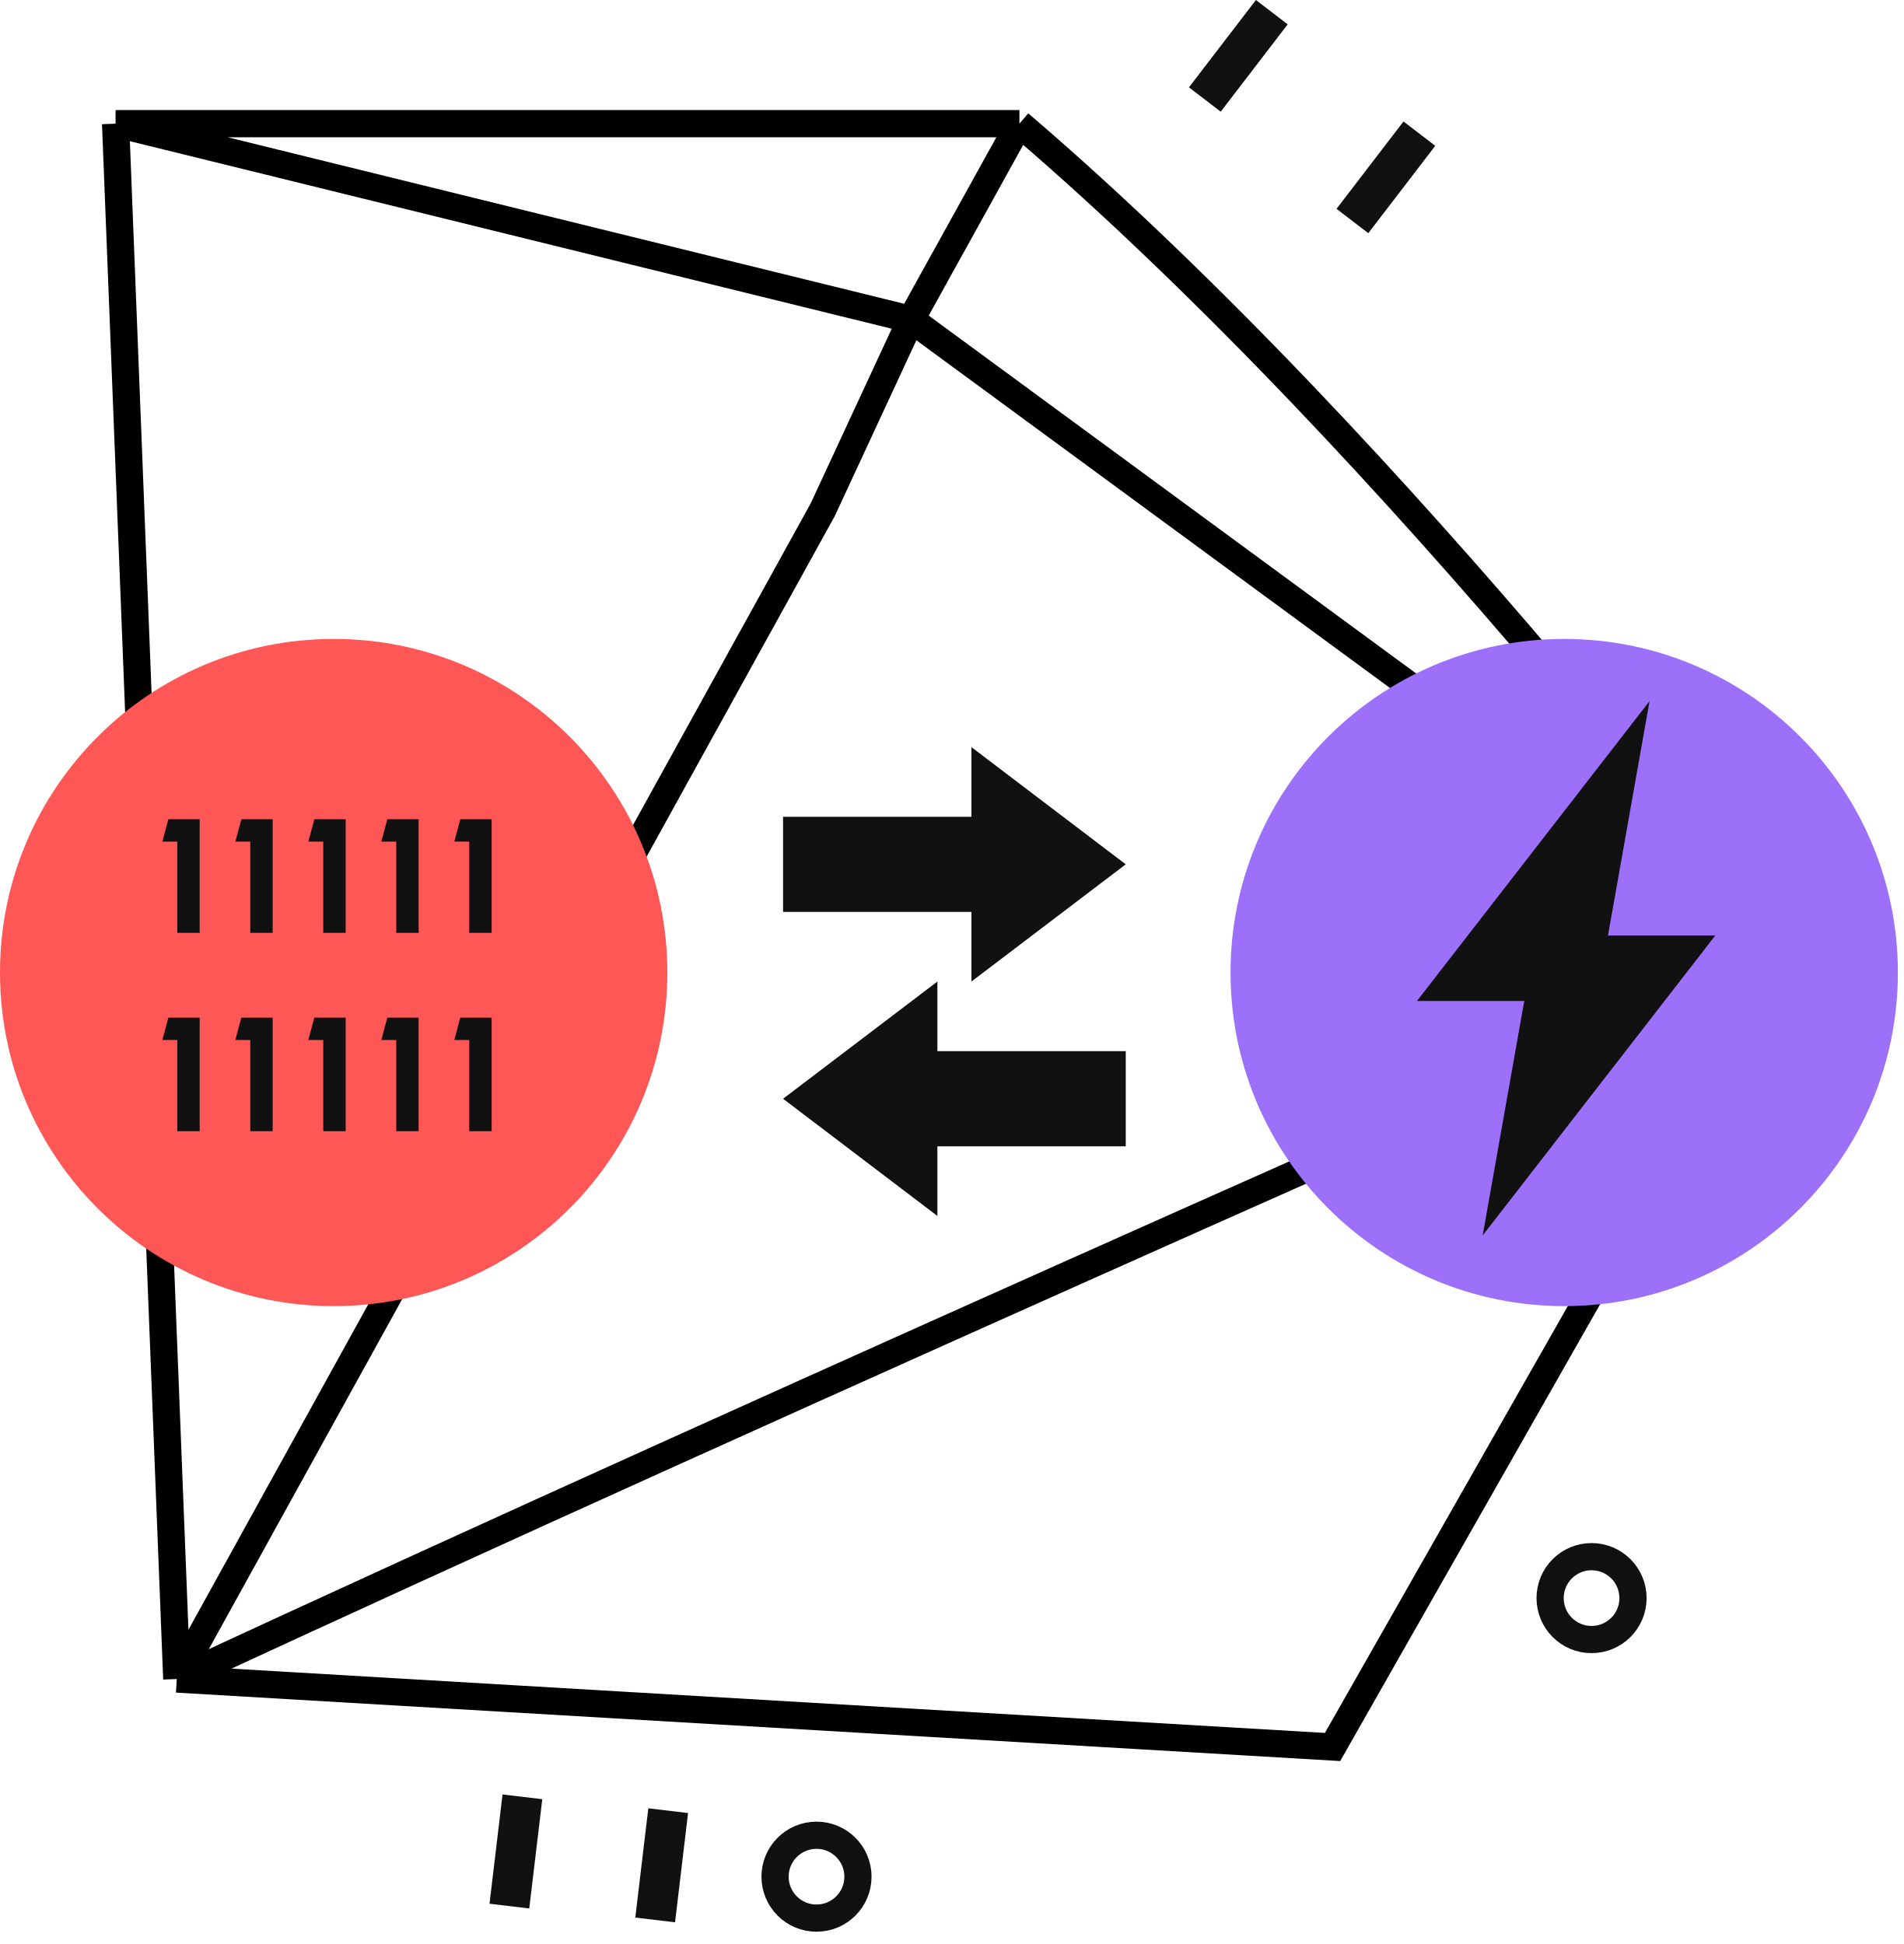
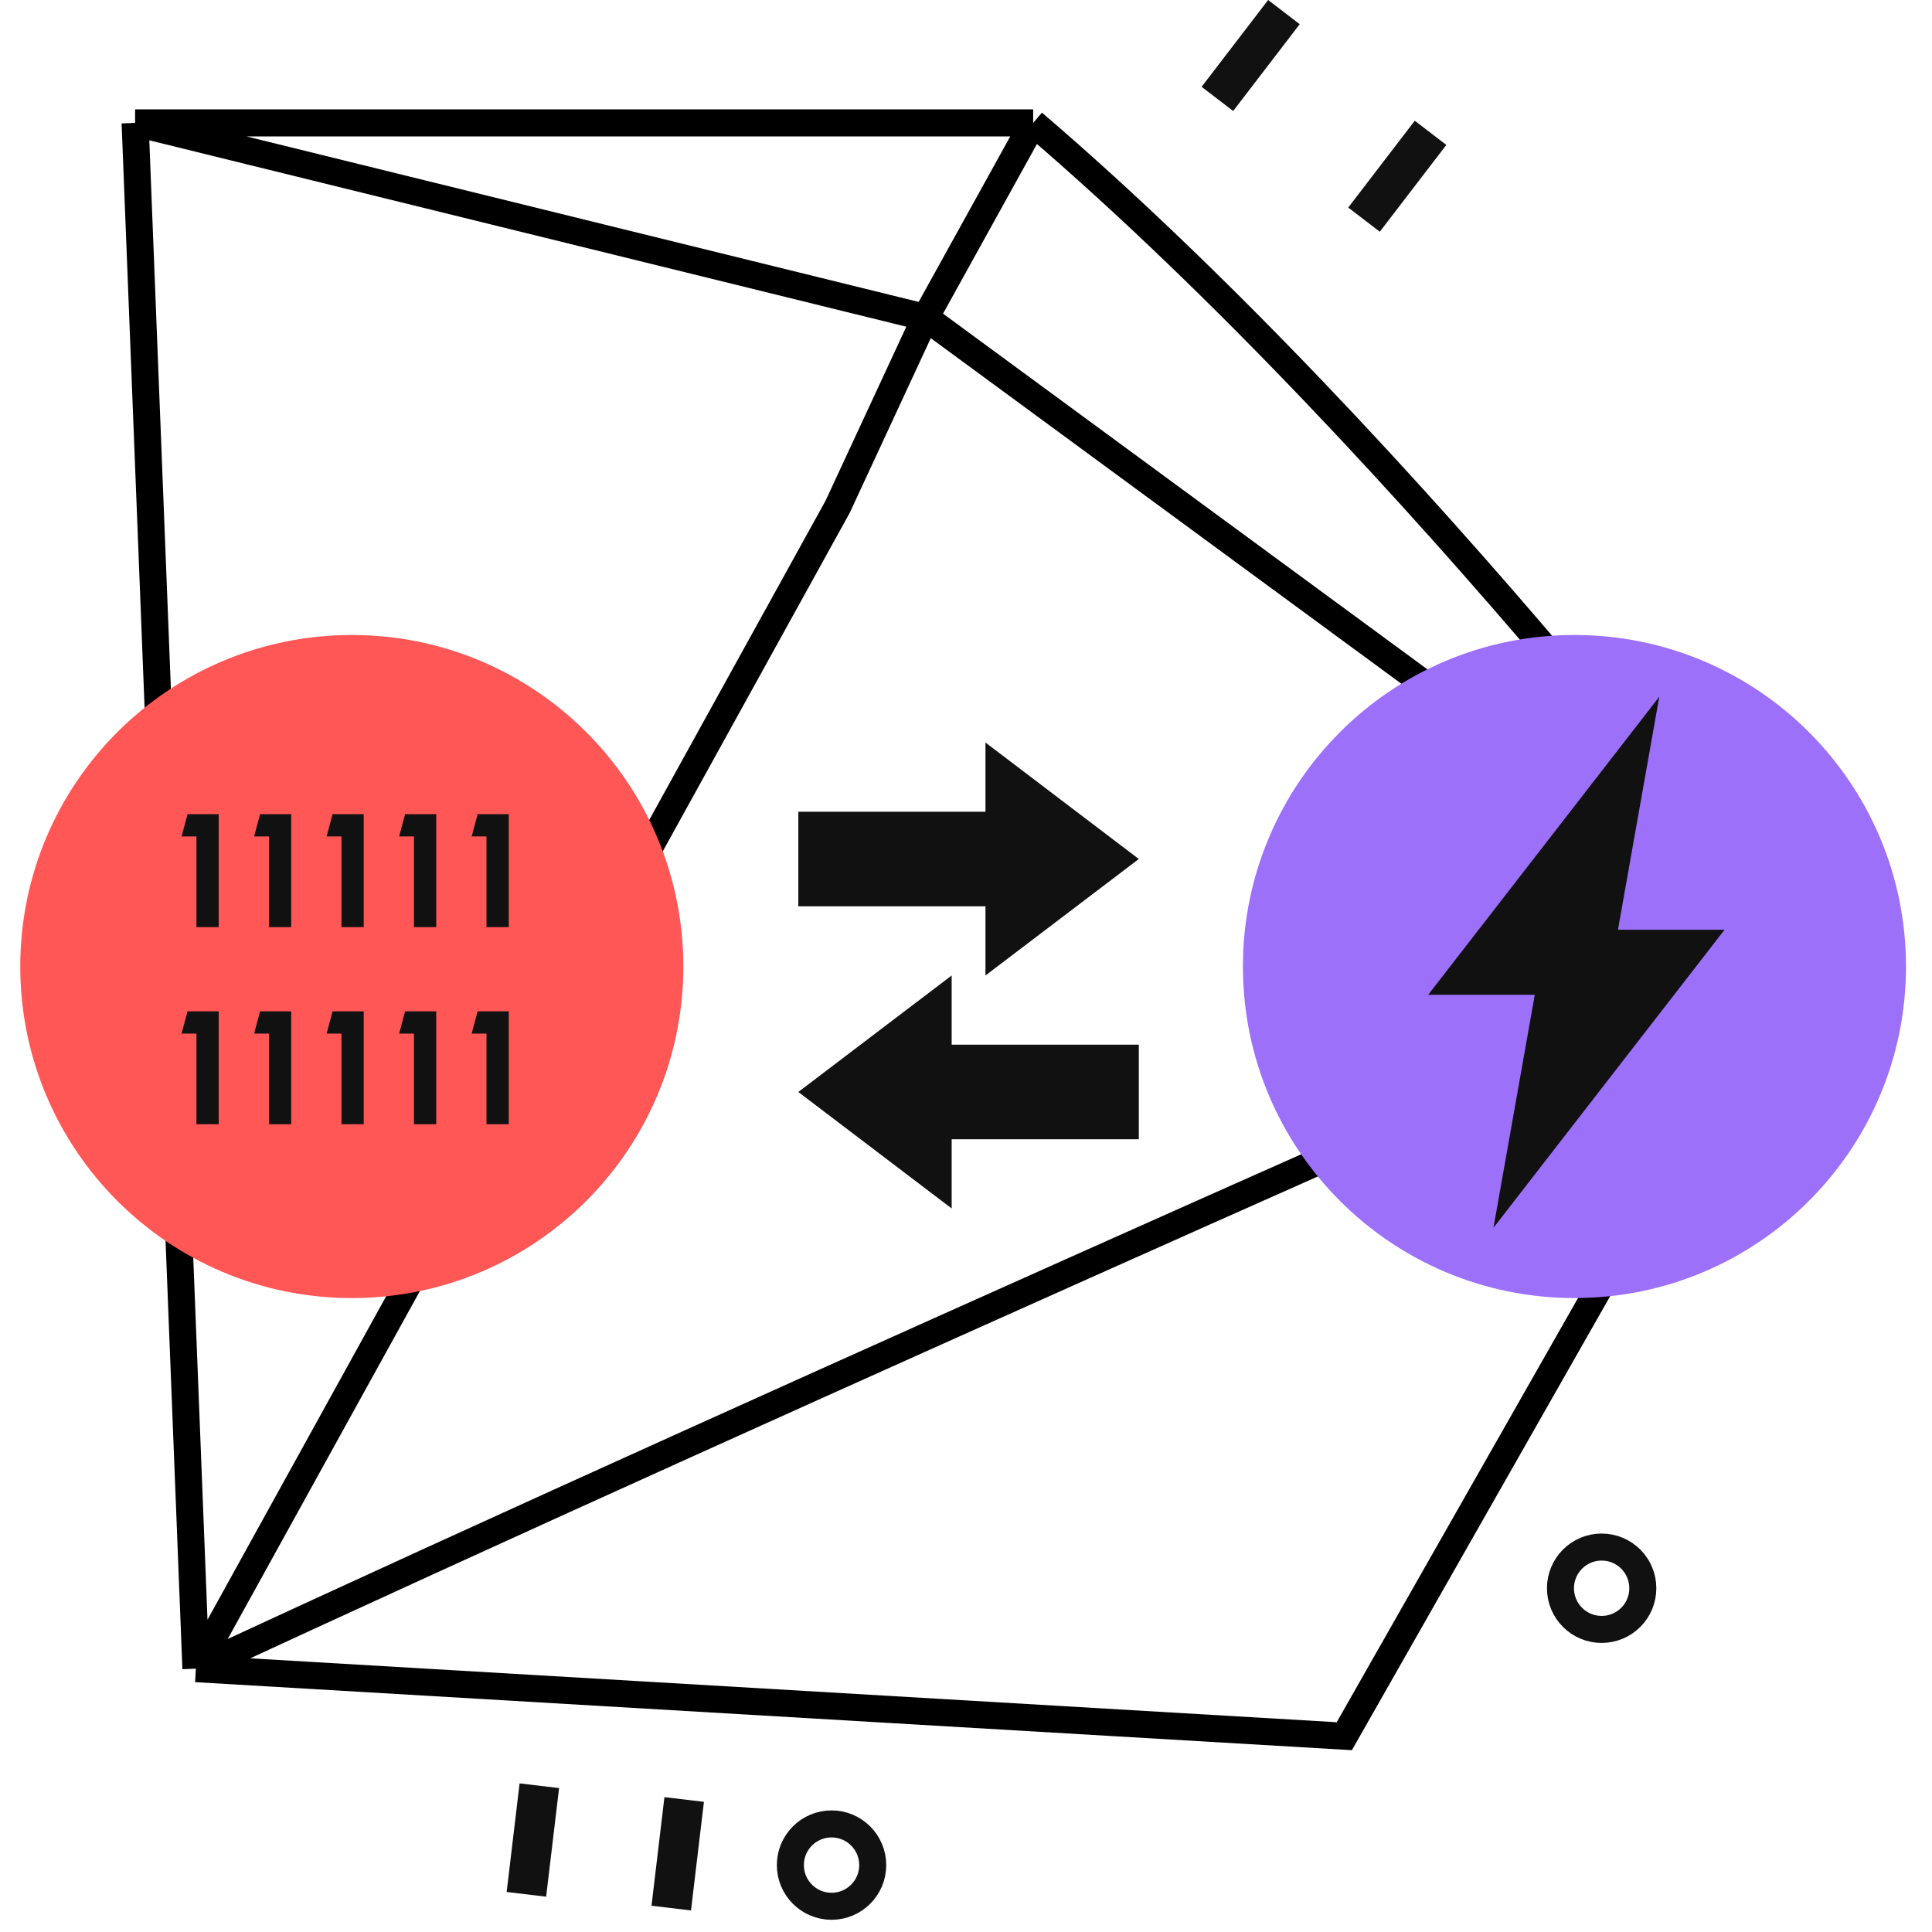
- <svg xmlns="http://www.w3.org/2000/svg" width="140" height="143" viewBox="0 0 140 143" fill="none">
+ <svg xmlns="http://www.w3.org/2000/svg" width="32" height="32" viewBox="0 0 140 143" fill="none">
  <path d="M74.972 9.097C103.5 33.508 131 70.5 131 70.5M74.972 9.097L8.5 9.097M74.972 9.097L67 23.5M131 70.5C131 70.5 56 103.508 13 123.508M131 70.5L98 128.508L13 123.508M131 70.5L67 23.5M13 123.508L60.5 37.508L67 23.5M13 123.508L8.5 9.097M8.5 9.097L67 23.5" stroke="black" stroke-width="2" />
  <path fill-rule="evenodd" clip-rule="evenodd" d="M87.439 6.425L92.364 0L94.7 1.791L89.775 8.216L87.439 6.425Z" fill="#111111" />
  <path fill-rule="evenodd" clip-rule="evenodd" d="M36 140.038L36.958 132L39.881 132.348L38.923 140.387L36 140.038Z" fill="#111111" />
  <path fill-rule="evenodd" clip-rule="evenodd" d="M98.292 15.361L103.216 8.936L105.553 10.727L100.628 17.152L98.292 15.361Z" fill="#111111" />
  <path fill-rule="evenodd" clip-rule="evenodd" d="M46.722 141.056L47.679 133.018L50.602 133.366L49.645 141.404L46.722 141.056Z" fill="#111111" />
  <circle cx="117.048" cy="117.556" r="3.048" stroke="#111111" stroke-width="2" />
  <circle cx="60.048" cy="138.048" r="3.048" stroke="#111111" stroke-width="2" />
  <circle cx="24.539" cy="71.539" r="24.539" fill="#FF5656" />
  <path d="M13.039 68.62V61.911H11.94L12.382 60.264H14.686V68.62H13.039Z" fill="#111111" />
  <path d="M18.406 68.62V61.911H17.308L17.75 60.264H20.053V68.62H18.406Z" fill="#111111" />
  <path d="M23.773 68.62V61.911H22.675L23.117 60.264H25.421V68.62H23.773Z" fill="#111111" />
  <path d="M29.141 68.62V61.911H28.043L28.484 60.264H30.788V68.62H29.141Z" fill="#111111" />
  <path d="M34.508 68.62V61.911H33.41L33.852 60.264H36.156V68.62H34.508Z" fill="#111111" />
  <path d="M13.039 83.211V76.502H11.94L12.382 74.854H14.686V83.211H13.039Z" fill="#111111" />
  <path d="M18.406 83.211V76.502H17.308L17.75 74.854H20.053V83.211H18.406Z" fill="#111111" />
  <path d="M23.773 83.211V76.502H22.675L23.117 74.854H25.421V83.211H23.773Z" fill="#111111" />
  <path d="M29.141 83.211V76.502H28.043L28.484 74.854H30.788V83.211H29.141Z" fill="#111111" />
  <path d="M34.508 83.211V76.502H33.41L33.852 74.854H36.156V83.211H34.508Z" fill="#111111" />
  <path d="M71.441 72.202V67.08H57.589V60.081H71.441V54.959L82.791 63.58L71.441 72.202Z" fill="#111111" />
  <path d="M68.939 89.446V84.324H82.791V77.324H68.939V72.202L57.589 80.824L68.939 89.446Z" fill="#111111" />
  <circle cx="115.036" cy="71.539" r="24.539" fill="#9D70F9" />
  <path d="M121.314 51.57L104.208 73.632H112.099L109.041 90.877L126.147 68.816H118.256L121.314 51.57Z" fill="#111111" />
</svg>
